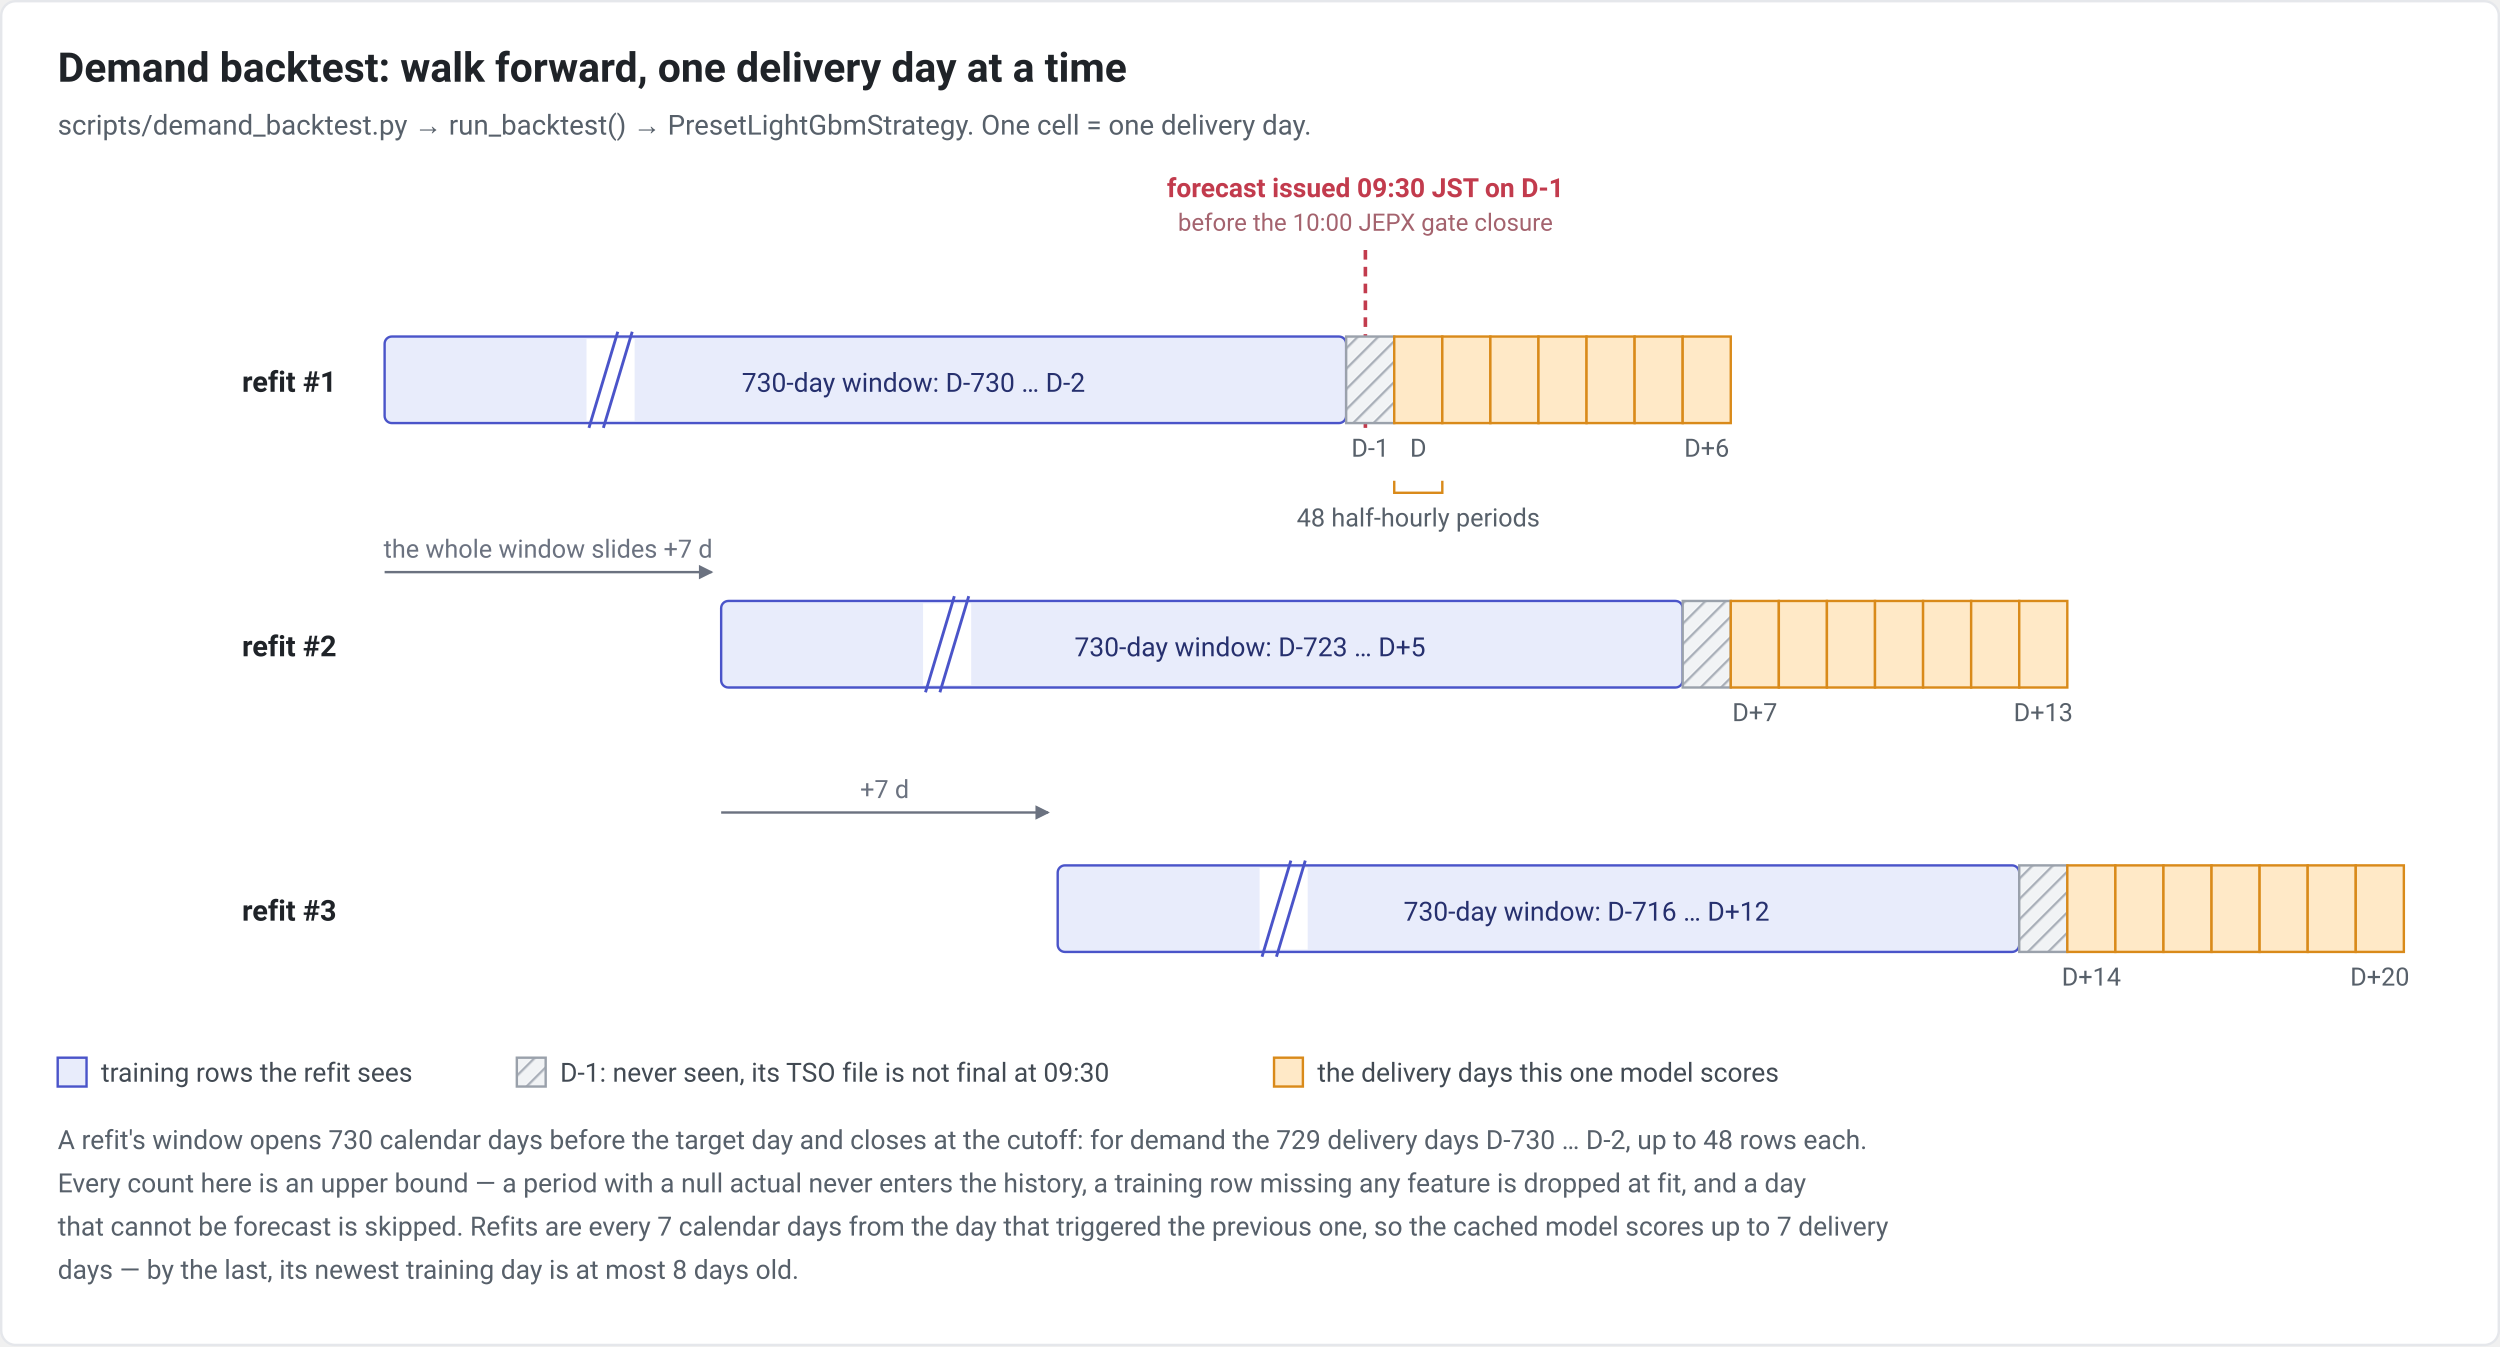
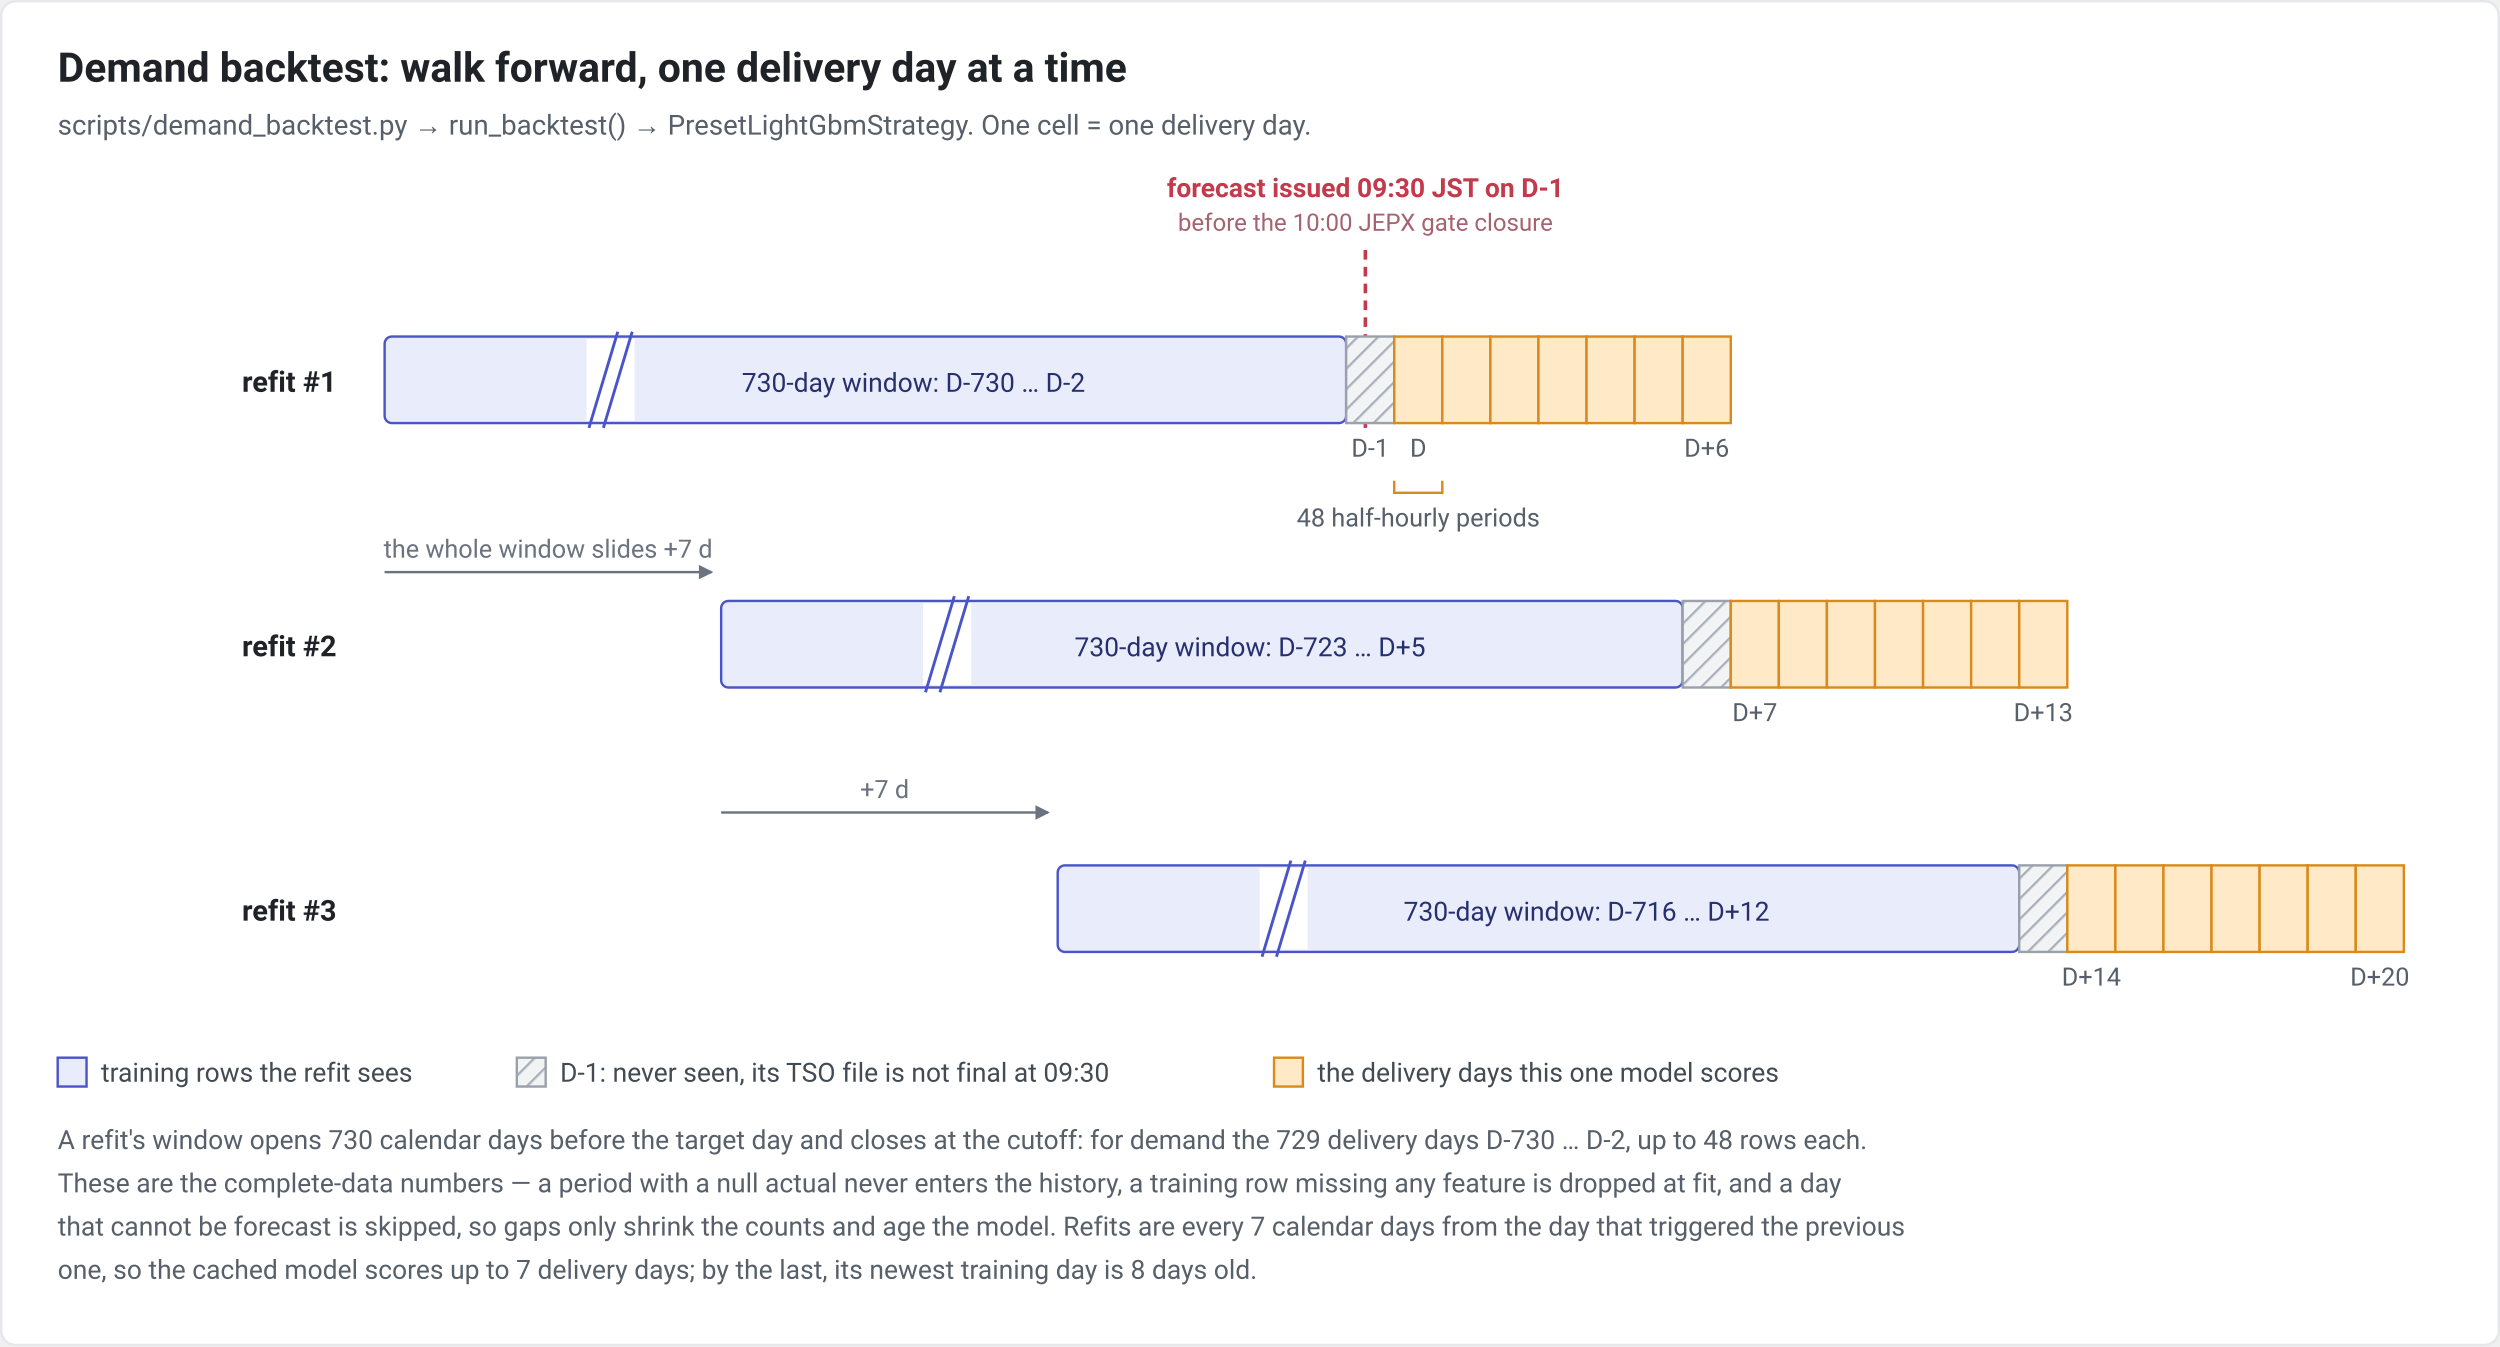
<svg xmlns="http://www.w3.org/2000/svg" viewBox="0 0 1040 560" width="1040" height="560" font-family="ui-sans-serif, -apple-system, 'Segoe UI', Roboto, 'Helvetica Neue', Arial, sans-serif" role="img" aria-label="Walk-forward demand backtest: a 730-calendar-day training window ending at D-2, holding 729 delivery days, the unseen day D-1, and the up-to-seven delivery days each refit scores; the window slides seven calendar days per refit.">
  <defs>
    <pattern id="unseen" width="6" height="6" patternUnits="userSpaceOnUse" patternTransform="rotate(45)">
      <rect width="6" height="6" fill="#f1f3f5" />
      <line x1="0" y1="0" x2="0" y2="6" stroke="#aeb4bd" stroke-width="2" />
    </pattern>
    <marker id="arrow" viewBox="0 0 8 8" refX="7" refY="4" markerWidth="6" markerHeight="6" orient="auto">
      <path d="M0,0 L8,4 L0,8 z" fill="#6b7280" />
    </marker>
  </defs>
  <rect x="0.5" y="0.5" width="1039" height="559" fill="#ffffff" stroke="#e5e7eb" rx="6" />
  <text font-size="17" font-weight="600" fill="#1f2328" x="24" y="34">Demand backtest: walk forward, one delivery day at a time</text>
  <text font-size="11.5" fill="#57606a" x="24" y="56">scripts/demand_backtest.py → run_backtest() → PresetLightGbmStrategy. One cell = one delivery day.</text>
  <text font-size="11" font-weight="600" fill="#c23b4d" x="568" y="82" text-anchor="middle">forecast issued 09:30 JST on D-1</text>
  <text font-size="10" fill="#a4636e" x="568" y="96" text-anchor="middle">before the 10:00 JEPX gate closure</text>
  <line x1="568" y1="104" x2="568" y2="178" stroke="#c23b4d" stroke-width="1.5" stroke-dasharray="4 3" />
  <text font-size="12" font-weight="600" fill="#1f2328" x="140" y="163" text-anchor="end">refit #1</text>
  <rect x="160" y="140" width="400" height="36" fill="#e8ecfb" stroke="#4a54c9" rx="3" />
  <rect x="244" y="141" width="20" height="34" fill="#ffffff" />
  <line x1="245" y1="178" x2="257" y2="138" stroke="#4a54c9" stroke-width="1.2" />
  <line x1="251" y1="178" x2="263" y2="138" stroke="#4a54c9" stroke-width="1.2" />
  <text font-size="11" fill="#26306e" x="380" y="163" text-anchor="middle">730-day window: D-730 … D-2</text>
  <rect x="560" y="140" width="20" height="36" fill="url(#unseen)" stroke="#9aa1ab" />
  <g fill="#ffe9c7" stroke="#d98a1a">
    <rect x="580" y="140" width="20" height="36" />
    <rect x="600" y="140" width="20" height="36" />
    <rect x="620" y="140" width="20" height="36" />
    <rect x="640" y="140" width="20" height="36" />
    <rect x="660" y="140" width="20" height="36" />
    <rect x="680" y="140" width="20" height="36" />
    <rect x="700" y="140" width="20" height="36" />
  </g>
  <text font-size="10.5" fill="#57606a" x="570" y="190" text-anchor="middle">D-1</text>
  <text font-size="10.5" fill="#57606a" x="590" y="190" text-anchor="middle">D</text>
  <text font-size="10.5" fill="#57606a" x="710" y="190" text-anchor="middle">D+6</text>
  <path d="M580,200 v5 h20 v-5" fill="none" stroke="#d98a1a" stroke-width="1" />
  <text font-size="10.5" fill="#57606a" x="590" y="219" text-anchor="middle">48 half-hourly periods</text>
  <line x1="160" y1="238" x2="296" y2="238" stroke="#6b7280" stroke-width="1" marker-end="url(#arrow)" />
  <text font-size="10.5" fill="#6b7280" x="228" y="232" text-anchor="middle">the whole window slides +7 d</text>
  <text font-size="12" font-weight="600" fill="#1f2328" x="140" y="273" text-anchor="end">refit #2</text>
  <rect x="300" y="250" width="400" height="36" fill="#e8ecfb" stroke="#4a54c9" rx="3" />
  <rect x="384" y="251" width="20" height="34" fill="#ffffff" />
  <line x1="385" y1="288" x2="397" y2="248" stroke="#4a54c9" stroke-width="1.2" />
  <line x1="391" y1="288" x2="403" y2="248" stroke="#4a54c9" stroke-width="1.2" />
  <text font-size="11" fill="#26306e" x="520" y="273" text-anchor="middle">730-day window: D-723 … D+5</text>
  <rect x="700" y="250" width="20" height="36" fill="url(#unseen)" stroke="#9aa1ab" />
  <g fill="#ffe9c7" stroke="#d98a1a">
    <rect x="720" y="250" width="20" height="36" />
    <rect x="740" y="250" width="20" height="36" />
    <rect x="760" y="250" width="20" height="36" />
    <rect x="780" y="250" width="20" height="36" />
    <rect x="800" y="250" width="20" height="36" />
    <rect x="820" y="250" width="20" height="36" />
    <rect x="840" y="250" width="20" height="36" />
  </g>
  <text font-size="10.5" fill="#57606a" x="730" y="300" text-anchor="middle">D+7</text>
  <text font-size="10.5" fill="#57606a" x="850" y="300" text-anchor="middle">D+13</text>
  <line x1="300" y1="338" x2="436" y2="338" stroke="#6b7280" stroke-width="1" marker-end="url(#arrow)" />
  <text font-size="10.5" fill="#6b7280" x="368" y="332" text-anchor="middle">+7 d</text>
  <text font-size="12" font-weight="600" fill="#1f2328" x="140" y="383" text-anchor="end">refit #3</text>
  <rect x="440" y="360" width="400" height="36" fill="#e8ecfb" stroke="#4a54c9" rx="3" />
  <rect x="524" y="361" width="20" height="34" fill="#ffffff" />
  <line x1="525" y1="398" x2="537" y2="358" stroke="#4a54c9" stroke-width="1.2" />
  <line x1="531" y1="398" x2="543" y2="358" stroke="#4a54c9" stroke-width="1.2" />
  <text font-size="11" fill="#26306e" x="660" y="383" text-anchor="middle">730-day window: D-716 … D+12</text>
  <rect x="840" y="360" width="20" height="36" fill="url(#unseen)" stroke="#9aa1ab" />
  <g fill="#ffe9c7" stroke="#d98a1a">
    <rect x="860" y="360" width="20" height="36" />
    <rect x="880" y="360" width="20" height="36" />
    <rect x="900" y="360" width="20" height="36" />
    <rect x="920" y="360" width="20" height="36" />
    <rect x="940" y="360" width="20" height="36" />
    <rect x="960" y="360" width="20" height="36" />
    <rect x="980" y="360" width="20" height="36" />
  </g>
  <text font-size="10.5" fill="#57606a" x="870" y="410" text-anchor="middle">D+14</text>
  <text font-size="10.5" fill="#57606a" x="990" y="410" text-anchor="middle">D+20</text>
  <rect x="24" y="440" width="12" height="12" fill="#e8ecfb" stroke="#4a54c9" />
  <text font-size="11" fill="#424a53" x="42" y="450">training rows the refit sees</text>
  <rect x="215" y="440" width="12" height="12" fill="url(#unseen)" stroke="#9aa1ab" />
  <text font-size="11" fill="#424a53" x="233" y="450">D-1: never seen, its TSO file is not final at 09:30</text>
  <rect x="530" y="440" width="12" height="12" fill="#ffe9c7" stroke="#d98a1a" />
  <text font-size="11" fill="#424a53" x="548" y="450">the delivery days this one model scores</text>
  <text font-size="11" fill="#57606a" x="24" y="478">A refit's window opens 730 calendar days before the target day and closes at the cutoff: for demand the 729 delivery days D-730 … D-2, up to 48 rows each.</text>
-   <text font-size="11" fill="#57606a" x="24" y="496">Every count here is an upper bound — a period with a null actual never enters the history, a training row missing any feature is dropped at fit, and a day</text>
-   <text font-size="11" fill="#57606a" x="24" y="514">that cannot be forecast is skipped. Refits are every 7 calendar days from the day that triggered the previous one, so the cached model scores up to 7 delivery</text>
-   <text font-size="11" fill="#57606a" x="24" y="532">days — by the last, its newest training day is at most 8 days old.</text>
+   <text font-size="11" fill="#57606a" x="24" y="496">These are the complete-data numbers — a period with a null actual never enters the history, a training row missing any feature is dropped at fit, and a day</text>
+   <text font-size="11" fill="#57606a" x="24" y="514">that cannot be forecast is skipped, so gaps only shrink the counts and age the model. Refits are every 7 calendar days from the day that triggered the previous</text>
+   <text font-size="11" fill="#57606a" x="24" y="532">one, so the cached model scores up to 7 delivery days; by the last, its newest training day is 8 days old.</text>
</svg>
